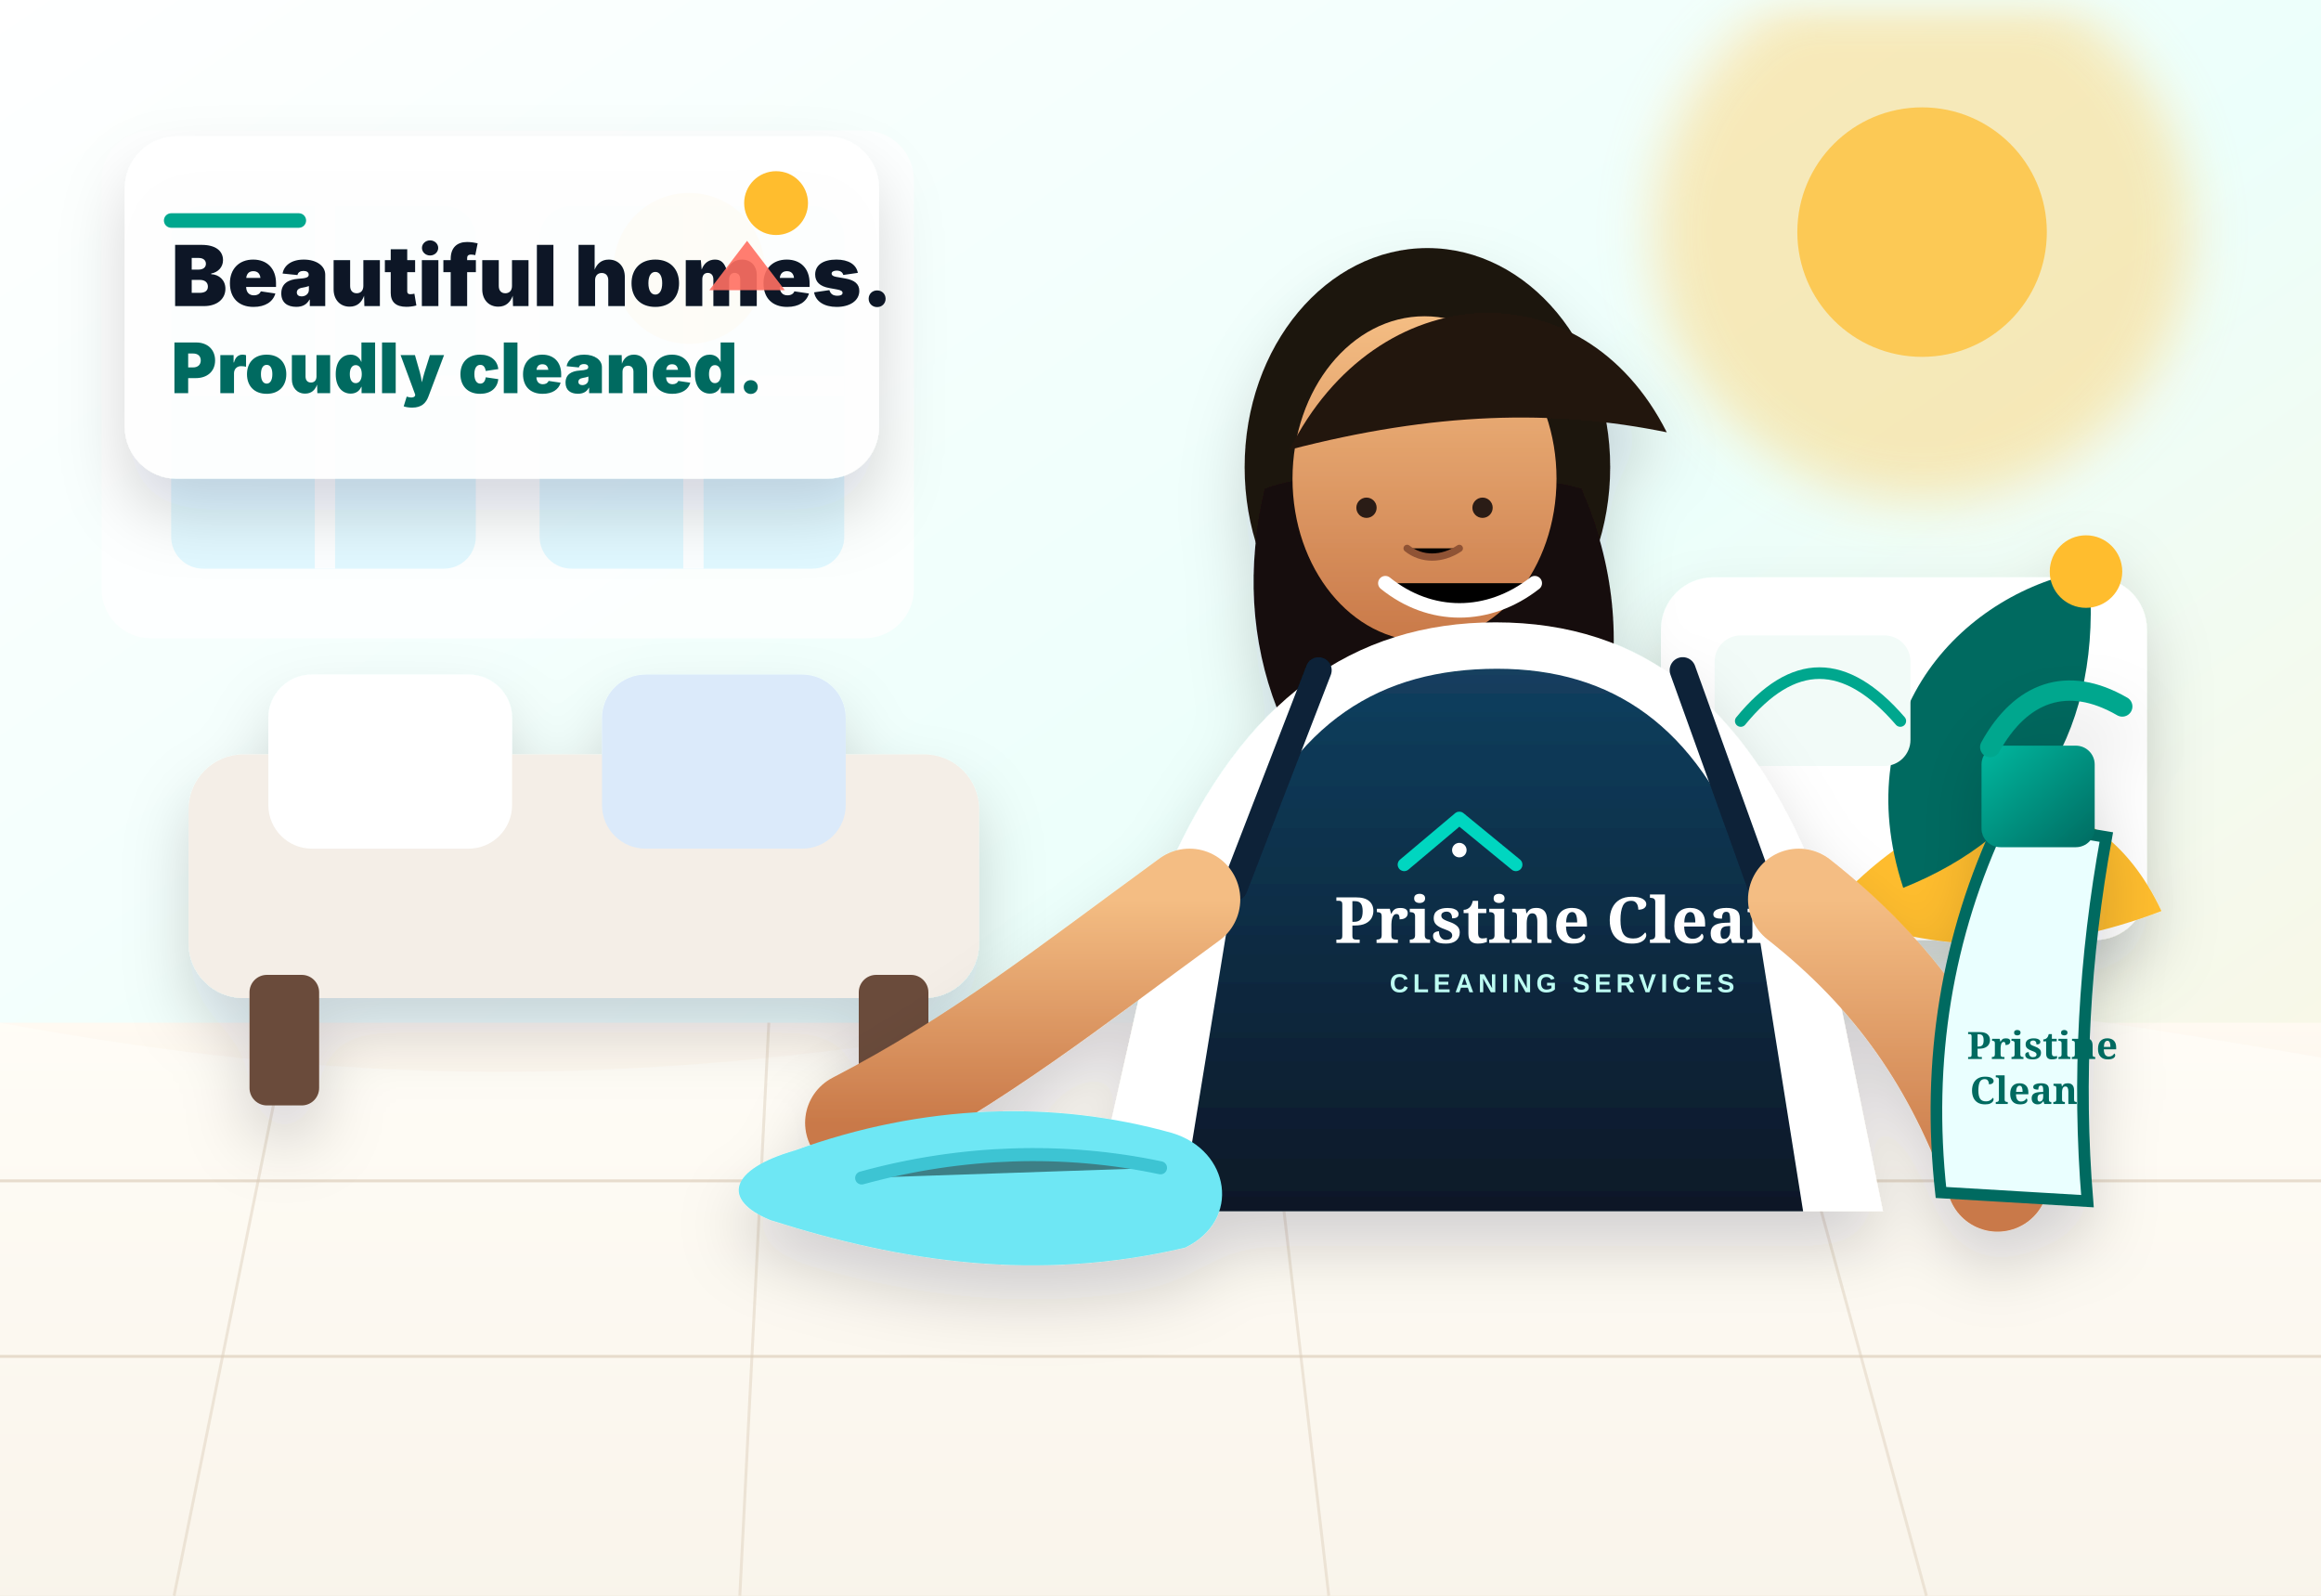
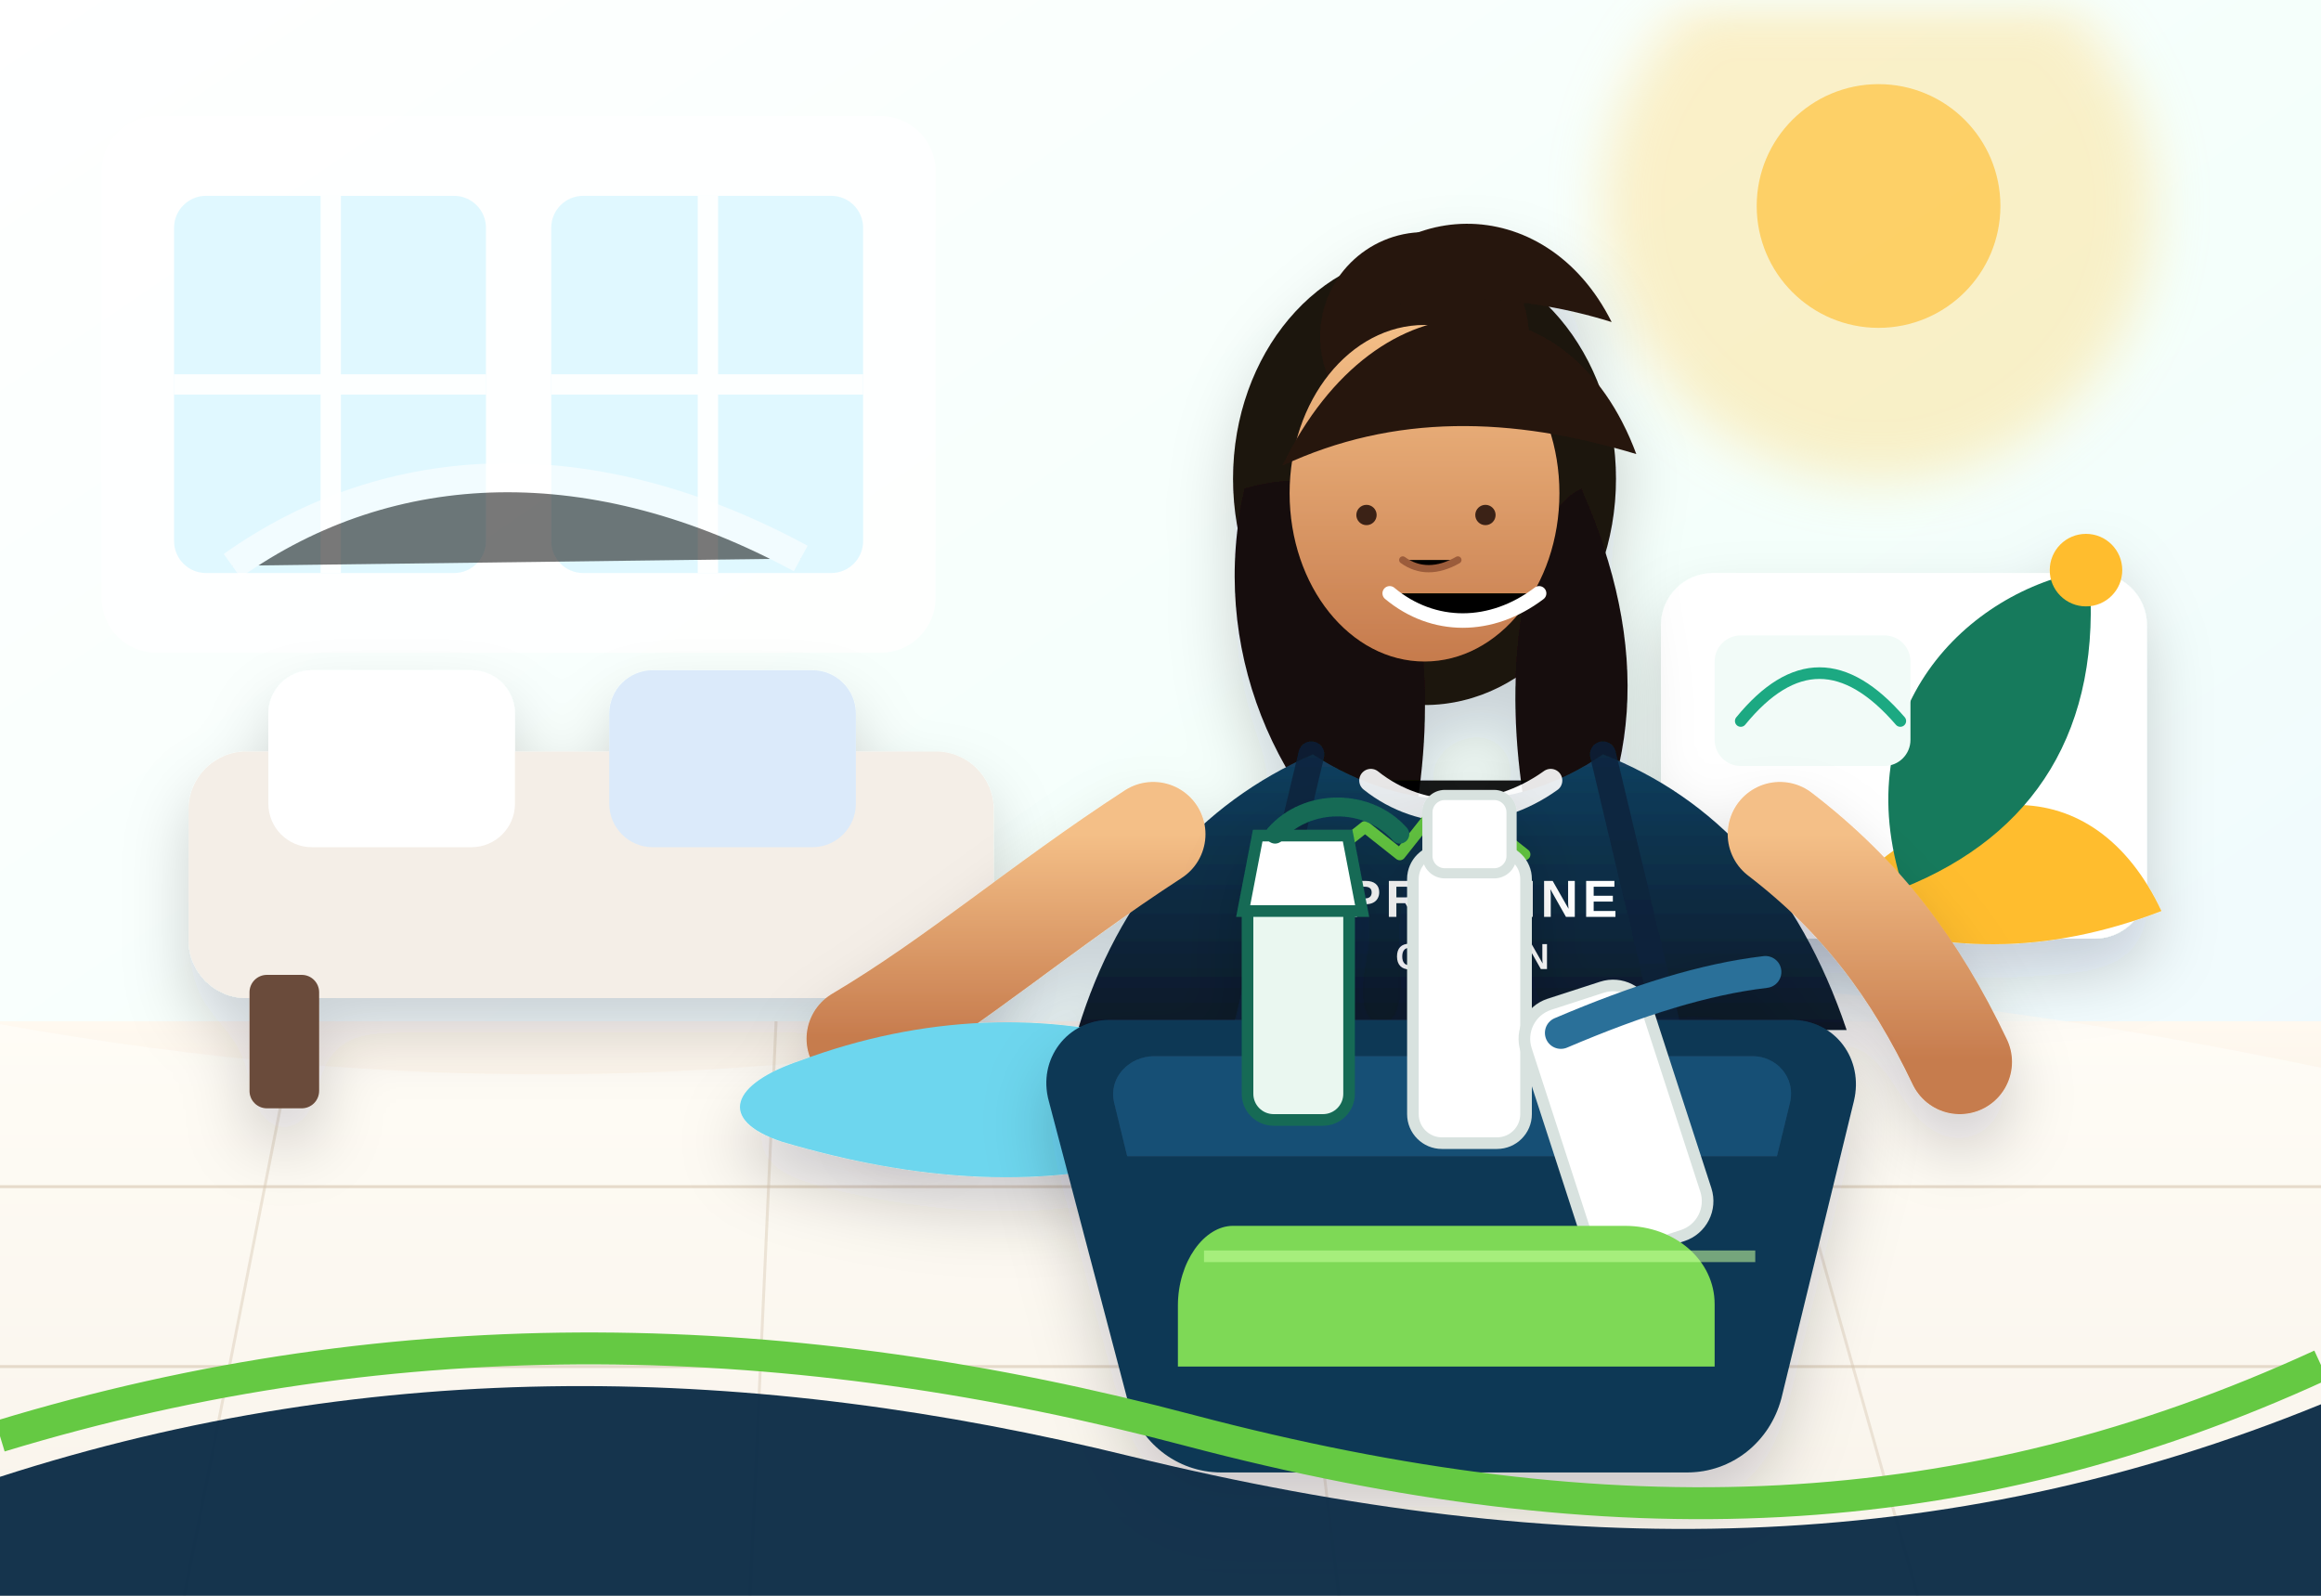
- <svg xmlns="http://www.w3.org/2000/svg" viewBox="0 0 1600 1100" role="img" aria-label="Proud Filipina Pristine Clean professional in a bright sunny home">
+ <svg xmlns="http://www.w3.org/2000/svg" viewBox="0 0 1600 1100" role="img" aria-label="Smiling Filipina Pristine Clean professional holding cleaning supplies in a spotless sunlit Sacramento home">
  <defs>
-     <linearGradient id="sky" x1="0" y1="0" x2="1" y2="1">
+     <linearGradient id="wall" x1="0" y1="0" x2="1" y2="1">
      <stop stop-color="#ffffff" />
-       <stop offset=".52" stop-color="#ecfffb" />
-       <stop offset="1" stop-color="#fff3dc" />
+       <stop offset="0.55" stop-color="#f4fffb" />
+       <stop offset="1" stop-color="#eef7ff" />
+     </linearGradient>
+     <linearGradient id="floor" x1="0" y1="0" x2="0" y2="1">
+       <stop stop-color="#fff9f0" />
+       <stop offset="1" stop-color="#e6d8c7" />
    </linearGradient>
    <linearGradient id="navy" x1="0" y1="0" x2="0" y2="1">
      <stop stop-color="#123f5f" />
      <stop offset="1" stop-color="#071827" />
    </linearGradient>
-     <linearGradient id="teal" x1="0" y1="0" x2="1" y2="1">
-       <stop stop-color="#00b89f" />
-       <stop offset="1" stop-color="#006b61" />
+     <linearGradient id="green" x1="0" y1="0" x2="1" y2="1">
+       <stop stop-color="#65c943" />
+       <stop offset="1" stop-color="#13966f" />
    </linearGradient>
    <linearGradient id="skin" x1="0" y1="0" x2="0" y2="1">
-       <stop stop-color="#f4bd83" />
-       <stop offset="1" stop-color="#c97949" />
-     </linearGradient>
-     <linearGradient id="floor" x1="0" y1="0" x2="0" y2="1">
-       <stop stop-color="#fffaf2" />
-       <stop offset="1" stop-color="#eadcc9" />
+       <stop stop-color="#f4bf87" />
+       <stop offset="1" stop-color="#c67b4d" />
    </linearGradient>
    <filter id="shadow" x="-20%" y="-20%" width="140%" height="150%">
-       <feDropShadow dx="0" dy="24" stdDeviation="22" flood-color="#081827" flood-opacity=".17" />
+       <feDropShadow dx="0" dy="24" stdDeviation="22" flood-color="#081827" flood-opacity=".18" />
    </filter>
-     <filter id="soft" x="-50%" y="-50%" width="200%" height="200%">
+     <filter id="blur">
      <feGaussianBlur stdDeviation="18" />
    </filter>
  </defs>
-   <rect width="1600" height="1100" fill="url(#sky)" />
-   <circle cx="1325" cy="160" r="185" fill="#ffcf69" opacity=".45" filter="url(#soft)" />
-   <circle cx="1325" cy="160" r="86" fill="#ffbd2e" opacity=".72" />
-   <g opacity=".95">
-     <rect x="70" y="90" width="560" height="350" rx="34" fill="#ffffff" opacity=".82" />
-     <rect x="118" y="142" width="210" height="250" rx="22" fill="#dff8ff" />
-     <rect x="372" y="142" width="210" height="250" rx="22" fill="#dff8ff" />
-     <path d="M224 142v250M118 266h210M478 142v250M372 266h210" stroke="#ffffff" stroke-width="14" opacity=".9" />
-     <circle cx="475" cy="185" r="52" fill="#ffbd2e" opacity=".55" />
+   <rect width="1600" height="1100" fill="url(#wall)" />
+   <circle cx="1295" cy="142" r="190" fill="#ffd56d" opacity=".36" filter="url(#blur)" />
+   <circle cx="1295" cy="142" r="84" fill="#ffbe32" opacity=".65" />
+   <g opacity=".96">
+     <rect x="70" y="80" width="575" height="370" rx="38" fill="#fff" opacity=".86" />
+     <rect x="120" y="135" width="215" height="260" rx="22" fill="#dff8ff" />
+     <rect x="380" y="135" width="215" height="260" rx="22" fill="#dff8ff" />
+     <path d="M228 135v260M120 265h215M488 135v260M380 265h215" stroke="#fff" stroke-width="14" opacity=".94" />
+     <path d="M160 390c110-78 250-82 392-5" stroke="#ffffff" stroke-width="20" opacity=".55" />
  </g>
-   <rect x="0" y="705" width="1600" height="395" fill="url(#floor)" />
-   <path d="M0 705c260 48 455 42 705 0 325-56 560-34 895 24v371H0z" fill="#fffdf8" opacity=".72" />
-   <path d="M0 814h1600M0 935h1600" stroke="#dccdb8" stroke-width="2" opacity=".65" />
-   <path d="M200 705l-80 395M530 705l-20 395M870 705l46 395M1220 705l108 395" stroke="#dccdb8" stroke-width="2" opacity=".45" />
+   <rect x="0" y="704" width="1600" height="396" fill="url(#floor)" />
+   <path d="M0 706c280 50 510 42 750 0 305-52 560-30 850 30v364H0z" fill="#fffdf8" opacity=".72" />
+   <path d="M0 818h1600M0 942h1600" stroke="#d7c6b0" stroke-width="2" opacity=".6" />
+   <path d="M205 704l-78 396M535 704l-18 396M875 704l48 396M1210 704l112 396" stroke="#d7c6b0" stroke-width="2" opacity=".42" />
  <g filter="url(#shadow)">
-     <rect x="130" y="520" width="545" height="168" rx="38" fill="#f4eee7" />
-     <rect x="185" y="465" width="168" height="120" rx="30" fill="#ffffff" />
-     <rect x="415" y="465" width="168" height="120" rx="30" fill="#dbeafa" />
-     <rect x="172" y="672" width="48" height="90" rx="12" fill="#6b4c3b" />
-     <rect x="592" y="672" width="48" height="90" rx="12" fill="#6b4c3b" />
+     <rect x="130" y="518" width="555" height="170" rx="40" fill="#f4eee7" />
+     <rect x="185" y="462" width="170" height="122" rx="30" fill="#ffffff" />
+     <rect x="420" y="462" width="170" height="122" rx="30" fill="#dbeafa" />
+     <rect x="172" y="672" width="48" height="92" rx="12" fill="#6b4c3b" />
+     <rect x="602" y="672" width="48" height="92" rx="12" fill="#6b4c3b" />
  </g>
  <g filter="url(#shadow)">
-     <rect x="1145" y="398" width="335" height="250" rx="36" fill="#ffffff" />
+     <rect x="1145" y="395" width="335" height="252" rx="36" fill="#ffffff" />
    <path d="M1260 628c86-97 184-98 230 0-78 30-154 31-230 0z" fill="#ffbd2e" />
-     <path d="M1312 612c-40-122 44-205 128-219 10 110-38 183-128 219z" fill="#006b61" />
-     <circle cx="1438" cy="394" r="25" fill="#ffbd2e" />
+     <path d="M1312 612c-40-122 44-205 128-219 10 110-38 183-128 219z" fill="#137a5b" />
+     <circle cx="1438" cy="393" r="25" fill="#ffbd2e" />
    <rect x="1182" y="438" width="135" height="90" rx="18" fill="#f2fbf8" />
-     <path d="M1200 497c36-44 72-44 110 0" stroke="#00a78e" stroke-width="8" fill="none" stroke-linecap="round" />
+     <path d="M1200 497c36-44 72-44 110 0" stroke="#1ca982" stroke-width="8" fill="none" stroke-linecap="round" />
  </g>
  <g filter="url(#shadow)">
-     <ellipse cx="984" cy="322" rx="126" ry="151" fill="#1d120d" />
-     <path d="M872 337c-26 108 14 205 102 270 24-95 24-177-2-248-28-28-61-36-100-22z" fill="#160d09" />
-     <path d="M1090 337c46 104 20 218-66 292-39-93-44-184-16-271 22-24 50-31 82-21z" fill="#160d09" />
-     <ellipse cx="982" cy="330" rx="91" ry="112" fill="url(#skin)" />
-     <path d="M889 310c60-120 202-127 260-12-78-16-160-14-260 12z" fill="#24130d" />
-     <circle cx="942" cy="350" r="7" fill="#2b1b12" />
-     <circle cx="1022" cy="350" r="7" fill="#2b1b12" />
-     <path d="M955 402c31 25 71 25 103 0" stroke="#ffffff" stroke-width="10" stroke-linecap="round" />
-     <path d="M970 378c10 8 24 8 36 0" stroke="#8f5235" stroke-width="5" stroke-linecap="round" />
-     <path d="M805 600c52-118 128-171 226-171 101 0 172 56 219 171l48 235H752z" fill="#ffffff" />
-     <path d="M854 590c38-93 98-129 178-129s137 40 172 129l39 245H814z" fill="url(#navy)" />
-     <path d="M909 462l-58 150M1160 462l54 150" stroke="#082238" stroke-width="18" stroke-linecap="round" />
-     <path d="M968 596l38-32 39 32" fill="none" stroke="#00d6c0" stroke-width="9" stroke-linecap="round" stroke-linejoin="round" />
-     <circle cx="1006" cy="586" r="5" fill="#ffffff" />
-     <text x="920" y="650" font-family="Georgia, serif" font-size="44" fill="#ffffff" font-weight="700">Pristine Clean</text>
-     <text x="958" y="684" font-family="Arial, sans-serif" font-size="18" letter-spacing="3" fill="#bdfcf2" font-weight="700">CLEANING SERVICES</text>
-     <path d="M820 620c-85 62-145 110-230 154" stroke="url(#skin)" stroke-width="70" stroke-linecap="round" />
-     <path d="M1240 620c66 52 108 112 137 194" stroke="url(#skin)" stroke-width="70" stroke-linecap="round" />
-     <path d="M548 793c88-32 178-35 260-12 40 12 48 60 9 79-102 24-195 10-286-19-34-14-28-35 17-48z" fill="#6ee7f4" />
-     <path d="M594 812c69-19 140-21 206-7" stroke="#0098ab" stroke-width="9" stroke-linecap="round" opacity=".45" />
-     <path d="M1338 822c-10-91 4-177 42-257l72 12c-15 82-20 167-13 251z" fill="#eaffff" stroke="#006b61" stroke-width="8" />
-     <rect x="1366" y="514" width="78" height="70" rx="13" fill="url(#teal)" />
-     <path d="M1372 515c21-38 53-50 91-28" stroke="#00a78e" stroke-width="14" fill="none" stroke-linecap="round" />
-     <text x="1356" y="730" font-family="Georgia, serif" font-size="26" fill="#006b61" font-weight="700">Pristine</text>
-     <text x="1358" y="761" font-family="Georgia, serif" font-size="26" fill="#006b61" font-weight="700">Clean</text>
+     <ellipse cx="982" cy="330" rx="132" ry="156" fill="#1d120d" />
+     <path d="M858 337c-25 108 20 216 106 278 26-96 24-180-4-254-29-28-63-36-102-24z" fill="#160d09" />
+     <path d="M1090 337c48 108 43 205-22 292-29-99-31-184-6-259 8-17 18-28 28-33z" fill="#160d09" />
+     <circle cx="982" cy="232" r="72" fill="#25150f" />
+     <path d="M915 220c40-86 150-90 196 2-64-20-130-21-196-2z" fill="#25150f" />
+     <ellipse cx="982" cy="340" rx="93" ry="116" fill="url(#skin)" />
+     <path d="M884 321c66-136 198-132 244-8-86-26-167-28-244 8z" fill="#27160f" />
+     <circle cx="942" cy="355" r="7" fill="#3a2116" />
+     <circle cx="1024" cy="355" r="7" fill="#3a2116" />
+     <path d="M958 409c30 25 70 25 103 0" stroke="#fff" stroke-width="10" stroke-linecap="round" />
+     <path d="M967 386c11 8 24 8 38 0" stroke="#9b5b3a" stroke-width="5" stroke-linecap="round" />
+     <path d="M905 520c-78 34-134 98-162 190h530c-33-98-91-160-168-190-61 42-135 42-200 0z" fill="url(#navy)" />
+     <path d="M904 520l-44 185M1105 520l44 185" stroke="#09233b" stroke-width="18" stroke-linecap="round" opacity=".8" />
+     <path d="M945 538c35 28 85 28 124 0" stroke="#fff" stroke-width="16" stroke-linecap="round" opacity=".9" />
+     <text x="928" y="632" font-family="Arial, Helvetica, sans-serif" font-size="36" font-weight="700" letter-spacing="3" fill="#ffffff">PRISTINE</text>
+     <text x="962" y="668" font-family="Arial, Helvetica, sans-serif" font-size="25" font-weight="700" letter-spacing="5" fill="#ffffff">CLEAN</text>
+     <path d="M917 589l24-19 24 19 19-24 19 24 24-19 24 19" fill="none" stroke="#65c943" stroke-width="8" stroke-linecap="round" stroke-linejoin="round" />
+     <path d="M795 575c-77 50-134 100-203 141" stroke="url(#skin)" stroke-width="72" stroke-linecap="round" />
+     <path d="M1227 575c56 43 93 92 124 157" stroke="url(#skin)" stroke-width="72" stroke-linecap="round" />
+     <path d="M552 731c83-31 171-35 250-10 38 12 42 54 7 73-87 28-179 20-270-7-45-15-35-40 13-56z" fill="#6dd6ee" />
  </g>
  <g filter="url(#shadow)">
-     <rect x="86" y="94" width="520" height="236" rx="36" fill="#ffffff" opacity=".92" />
-     <path d="M118 152h88" stroke="#00a78e" stroke-width="10" stroke-linecap="round" />
-     <text x="118" y="211" font-family="Inter, Arial, sans-serif" font-size="58" fill="#081827" font-weight="900">Beautiful homes.</text>
-     <text x="118" y="271" font-family="Inter, Arial, sans-serif" font-size="48" fill="#006b61" font-weight="900">Proudly cleaned.</text>
-     <circle cx="535" cy="140" r="22" fill="#ffbd2e" />
-     <path d="M515 166l-26 34h52z" fill="#ff6f61" opacity=".9" />
+     <path d="M765 703h470c30 0 50 27 43 56l-50 205c-8 30-34 51-65 51H842c-31 0-57-21-65-51l-54-205c-8-29 13-56 42-56z" fill="#0f3855" />
+     <path d="M796 728h412c17 0 30 15 26 32l-9 37H777l-9-37c-4-17 10-32 28-32z" fill="#174f75" />
+     <rect x="860" y="612" width="70" height="160" rx="18" fill="#eaf7f0" stroke="#126b55" stroke-width="8" />
+     <path d="M857 628h82l-10-52h-62z" fill="#ffffff" stroke="#126b55" stroke-width="8" />
+     <path d="M879 575c22-25 64-25 86 0" stroke="#126b55" stroke-width="13" fill="none" stroke-linecap="round" />
+     <rect x="974" y="586" width="78" height="202" rx="20" fill="#ffffff" stroke="#d8e2df" stroke-width="8" />
+     <rect x="984" y="548" width="58" height="54" rx="12" fill="#ffffff" stroke="#d8e2df" stroke-width="7" />
+     <rect x="1070" y="682" width="88" height="180" rx="25" transform="rotate(-18 1114 772)" fill="#ffffff" stroke="#d8e2df" stroke-width="8" />
+     <path d="M1076 712c54-23 99-37 141-42" stroke="#2b6f99" stroke-width="22" stroke-linecap="round" />
+     <path d="M850 845h270c35 0 62 24 62 54v43H812v-42c0-30 18-55 38-55z" fill="#7ed957" />
+     <path d="M830 866h380" stroke="#c7ff9a" stroke-width="8" opacity=".55" />
  </g>
+   <path d="M0 1018c260-84 520-78 780-14 300 73 560 70 820-36v132H0z" fill="#0b2c47" opacity=".96" />
+   <path d="M0 990c276-84 548-76 820-4 292 77 534 68 780-45" fill="none" stroke="#65c943" stroke-width="22" />
</svg>
